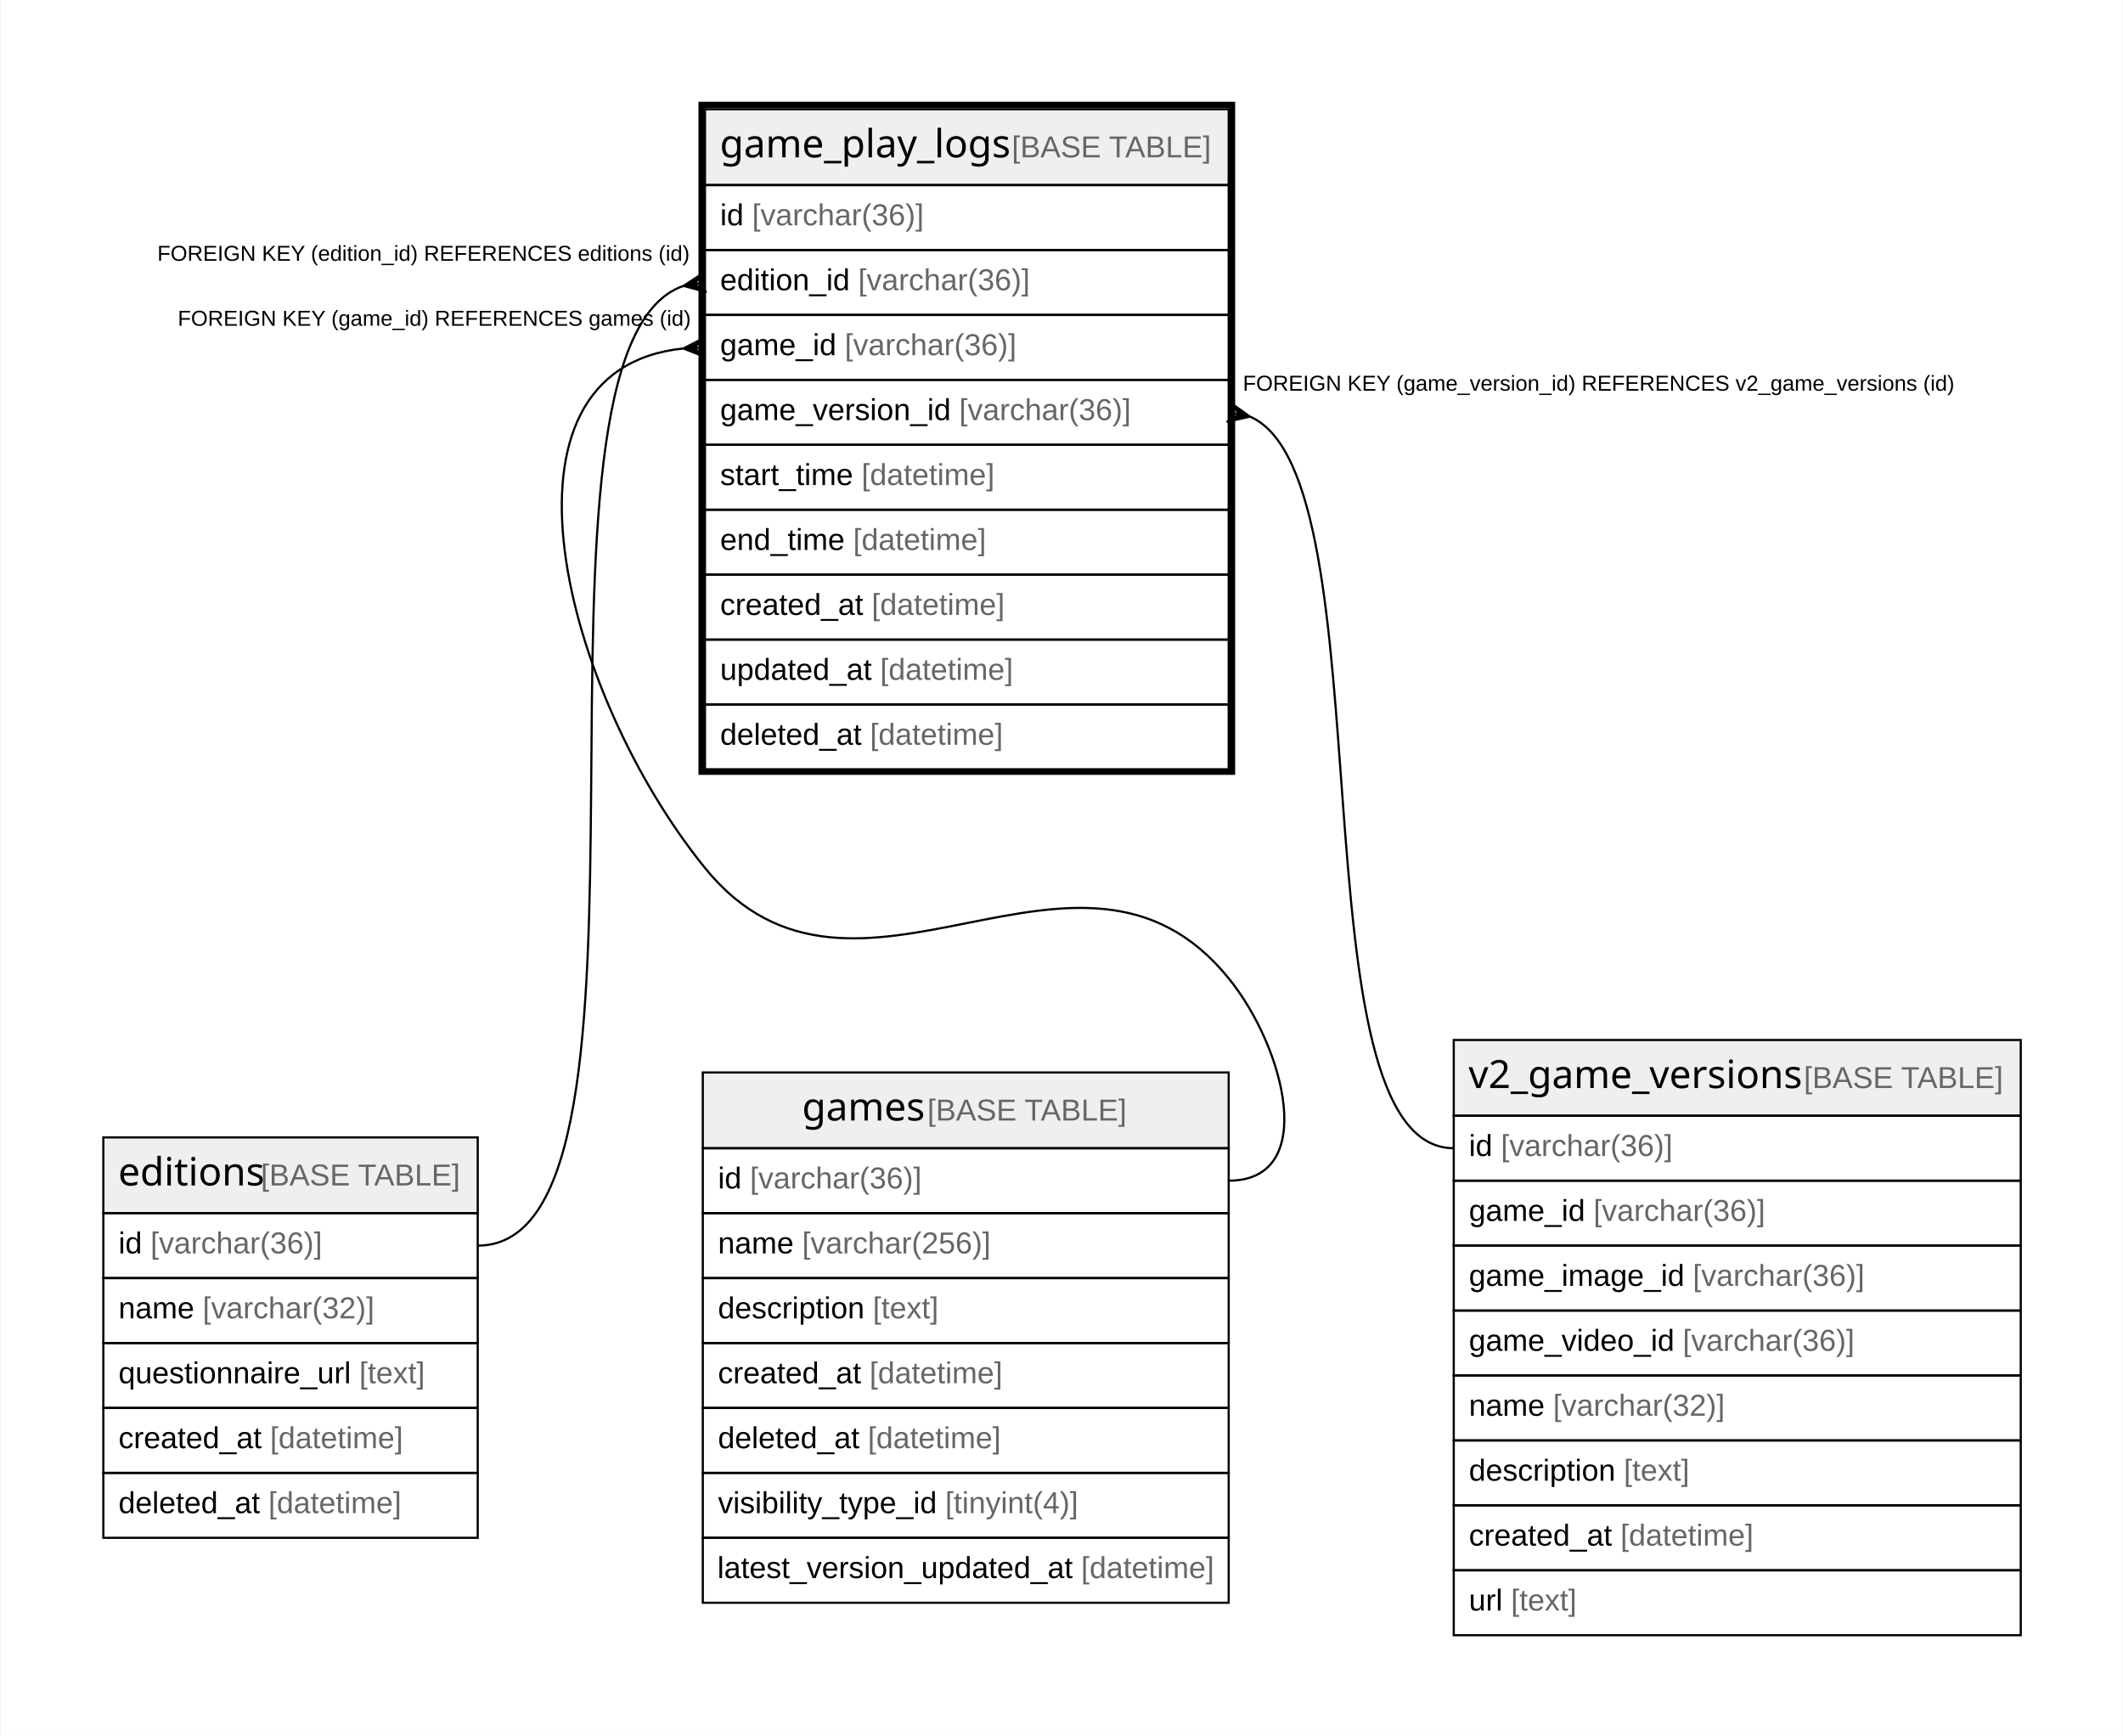
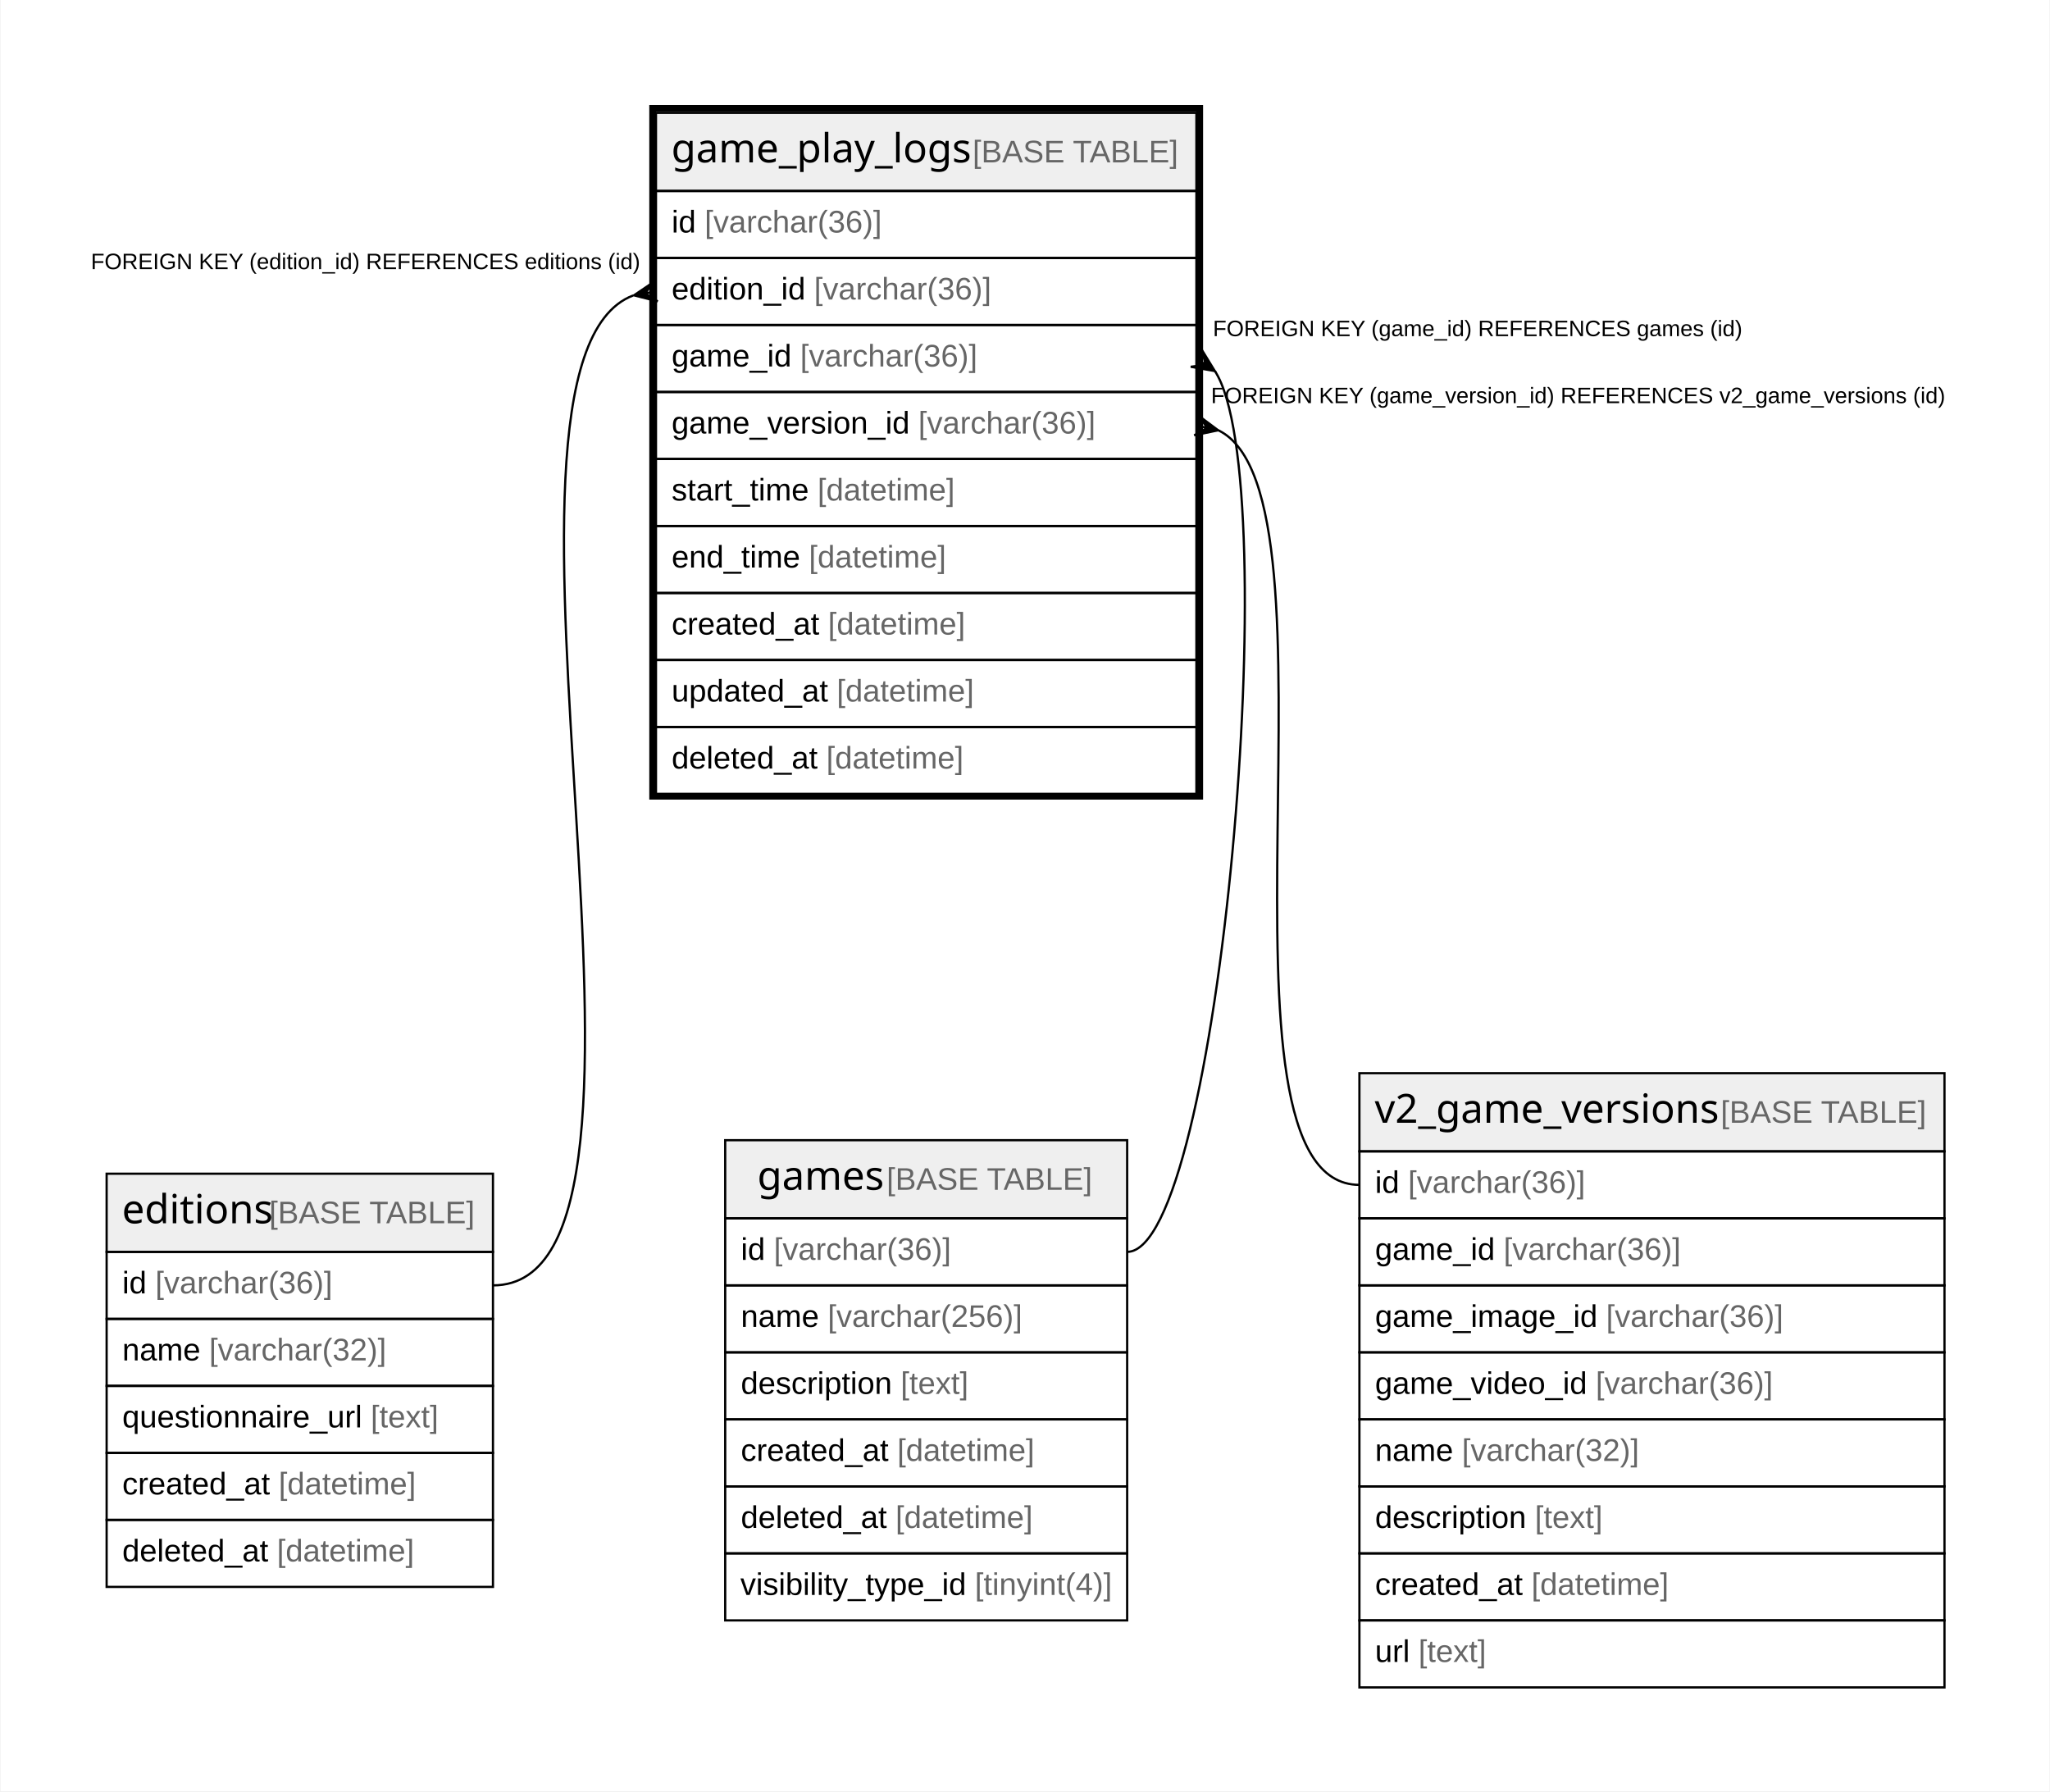
- <svg xmlns="http://www.w3.org/2000/svg" width="981pt" height="802pt" viewBox="0.00 0.00 980.50 802.00">
+ <svg xmlns="http://www.w3.org/2000/svg" width="918pt" height="802pt" viewBox="0.00 0.00 917.50 802.00">
  <g id="graph0" class="graph" transform="scale(1 1) rotate(0) translate(4 798)">
-     <polygon fill="#ffffff" stroke="transparent" points="-4,4 -4,-798 976.5,-798 976.5,4 -4,4" />
+     <polygon fill="#ffffff" stroke="transparent" points="-4,4 -4,-798 913.5,-798 913.5,4 -4,4" />
    <g id="node1" class="node">
-       <polygon fill="#efefef" stroke="transparent" points="321.5,-712.5 321.5,-747.5 563.5,-747.5 563.5,-712.5 321.5,-712.5" />
-       <polygon fill="none" stroke="#000000" points="321.5,-712.5 321.5,-747.5 563.5,-747.5 563.5,-712.5 321.5,-712.5" />
-       <text text-anchor="start" x="328.355" y="-725.3" font-family="Arial Bold" font-size="18.00" fill="#000000">game_play_logs</text>
-       <text text-anchor="start" x="459.391" y="-725.3" font-family="Arial" font-size="14.00" fill="#000000"> </text>
-       <text text-anchor="start" x="463.282" y="-725.3" font-family="Arial" font-size="14.00" fill="#666666">[BASE TABLE]</text>
-       <polygon fill="none" stroke="#000000" points="321.5,-682.5 321.5,-712.5 563.5,-712.5 563.5,-682.5 321.5,-682.5" />
-       <text text-anchor="start" x="328.5" y="-693.9" font-family="Arial" font-size="14.00" fill="#000000">id </text>
-       <text text-anchor="start" x="343.28" y="-693.9" font-family="Arial" font-size="14.00" fill="#666666">[varchar(36)]</text>
-       <polygon fill="none" stroke="#000000" points="321.5,-652.5 321.5,-682.5 563.5,-682.5 563.5,-652.5 321.5,-652.5" />
-       <text text-anchor="start" x="328.5" y="-663.9" font-family="Arial" font-size="14.00" fill="#000000">edition_id </text>
-       <text text-anchor="start" x="392.297" y="-663.9" font-family="Arial" font-size="14.00" fill="#666666">[varchar(36)]</text>
-       <polygon fill="none" stroke="#000000" points="321.5,-622.5 321.5,-652.5 563.5,-652.5 563.5,-622.5 321.5,-622.5" />
-       <text text-anchor="start" x="328.5" y="-633.9" font-family="Arial" font-size="14.00" fill="#000000">game_id </text>
-       <text text-anchor="start" x="386.071" y="-633.9" font-family="Arial" font-size="14.00" fill="#666666">[varchar(36)]</text>
-       <polygon fill="none" stroke="#000000" points="321.5,-592.5 321.5,-622.5 563.5,-622.5 563.5,-592.5 321.5,-592.5" />
-       <text text-anchor="start" x="328.5" y="-603.9" font-family="Arial" font-size="14.00" fill="#000000">game_version_id </text>
-       <text text-anchor="start" x="438.968" y="-603.9" font-family="Arial" font-size="14.00" fill="#666666">[varchar(36)]</text>
-       <polygon fill="none" stroke="#000000" points="321.5,-562.5 321.5,-592.5 563.5,-592.5 563.5,-562.5 321.5,-562.5" />
-       <text text-anchor="start" x="328.5" y="-573.9" font-family="Arial" font-size="14.00" fill="#000000">start_time </text>
-       <text text-anchor="start" x="393.838" y="-573.9" font-family="Arial" font-size="14.00" fill="#666666">[datetime]</text>
-       <polygon fill="none" stroke="#000000" points="321.5,-532.5 321.5,-562.5 563.5,-562.5 563.5,-532.5 321.5,-532.5" />
-       <text text-anchor="start" x="328.5" y="-543.9" font-family="Arial" font-size="14.00" fill="#000000">end_time </text>
-       <text text-anchor="start" x="389.961" y="-543.9" font-family="Arial" font-size="14.00" fill="#666666">[datetime]</text>
-       <polygon fill="none" stroke="#000000" points="321.5,-502.5 321.5,-532.5 563.5,-532.5 563.5,-502.5 321.5,-502.5" />
-       <text text-anchor="start" x="328.5" y="-513.9" font-family="Arial" font-size="14.00" fill="#000000">created_at </text>
-       <text text-anchor="start" x="398.528" y="-513.9" font-family="Arial" font-size="14.00" fill="#666666">[datetime]</text>
-       <polygon fill="none" stroke="#000000" points="321.5,-472.5 321.5,-502.5 563.5,-502.5 563.5,-472.5 321.5,-472.5" />
-       <text text-anchor="start" x="328.5" y="-483.9" font-family="Arial" font-size="14.00" fill="#000000">updated_at </text>
-       <text text-anchor="start" x="402.433" y="-483.9" font-family="Arial" font-size="14.00" fill="#666666">[datetime]</text>
-       <polygon fill="none" stroke="#000000" points="321.5,-442.5 321.5,-472.5 563.5,-472.5 563.5,-442.5 321.5,-442.5" />
-       <text text-anchor="start" x="328.5" y="-453.9" font-family="Arial" font-size="14.00" fill="#000000">deleted_at </text>
-       <text text-anchor="start" x="397.757" y="-453.9" font-family="Arial" font-size="14.00" fill="#666666">[datetime]</text>
-       <polygon fill="none" stroke="#000000" stroke-width="3" points="320,-441.5 320,-749.5 565,-749.5 565,-441.5 320,-441.5" />
+       <polygon fill="#efefef" stroke="transparent" points="289.5,-712.5 289.5,-747.5 531.5,-747.5 531.5,-712.5 289.5,-712.5" />
+       <polygon fill="none" stroke="#000000" points="289.5,-712.5 289.5,-747.5 531.5,-747.5 531.5,-712.5 289.5,-712.5" />
+       <text text-anchor="start" x="296.355" y="-725.3" font-family="Arial Bold" font-size="18.00" fill="#000000">game_play_logs</text>
+       <text text-anchor="start" x="427.391" y="-725.3" font-family="Arial" font-size="14.00" fill="#000000"> </text>
+       <text text-anchor="start" x="431.282" y="-725.3" font-family="Arial" font-size="14.00" fill="#666666">[BASE TABLE]</text>
+       <polygon fill="none" stroke="#000000" points="289.5,-682.5 289.5,-712.5 531.5,-712.5 531.5,-682.5 289.5,-682.5" />
+       <text text-anchor="start" x="296.5" y="-693.9" font-family="Arial" font-size="14.00" fill="#000000">id </text>
+       <text text-anchor="start" x="311.28" y="-693.9" font-family="Arial" font-size="14.00" fill="#666666">[varchar(36)]</text>
+       <polygon fill="none" stroke="#000000" points="289.5,-652.5 289.5,-682.5 531.5,-682.5 531.5,-652.5 289.5,-652.5" />
+       <text text-anchor="start" x="296.5" y="-663.9" font-family="Arial" font-size="14.00" fill="#000000">edition_id </text>
+       <text text-anchor="start" x="360.297" y="-663.9" font-family="Arial" font-size="14.00" fill="#666666">[varchar(36)]</text>
+       <polygon fill="none" stroke="#000000" points="289.5,-622.5 289.5,-652.5 531.5,-652.5 531.5,-622.5 289.5,-622.5" />
+       <text text-anchor="start" x="296.5" y="-633.9" font-family="Arial" font-size="14.00" fill="#000000">game_id </text>
+       <text text-anchor="start" x="354.071" y="-633.9" font-family="Arial" font-size="14.00" fill="#666666">[varchar(36)]</text>
+       <polygon fill="none" stroke="#000000" points="289.5,-592.5 289.5,-622.5 531.5,-622.5 531.5,-592.5 289.5,-592.5" />
+       <text text-anchor="start" x="296.5" y="-603.9" font-family="Arial" font-size="14.00" fill="#000000">game_version_id </text>
+       <text text-anchor="start" x="406.968" y="-603.9" font-family="Arial" font-size="14.00" fill="#666666">[varchar(36)]</text>
+       <polygon fill="none" stroke="#000000" points="289.5,-562.5 289.5,-592.5 531.5,-592.5 531.5,-562.5 289.5,-562.5" />
+       <text text-anchor="start" x="296.5" y="-573.9" font-family="Arial" font-size="14.00" fill="#000000">start_time </text>
+       <text text-anchor="start" x="361.838" y="-573.9" font-family="Arial" font-size="14.00" fill="#666666">[datetime]</text>
+       <polygon fill="none" stroke="#000000" points="289.5,-532.5 289.5,-562.5 531.5,-562.5 531.5,-532.5 289.5,-532.5" />
+       <text text-anchor="start" x="296.5" y="-543.9" font-family="Arial" font-size="14.00" fill="#000000">end_time </text>
+       <text text-anchor="start" x="357.961" y="-543.9" font-family="Arial" font-size="14.00" fill="#666666">[datetime]</text>
+       <polygon fill="none" stroke="#000000" points="289.5,-502.5 289.5,-532.5 531.5,-532.5 531.5,-502.5 289.5,-502.5" />
+       <text text-anchor="start" x="296.5" y="-513.9" font-family="Arial" font-size="14.00" fill="#000000">created_at </text>
+       <text text-anchor="start" x="366.528" y="-513.9" font-family="Arial" font-size="14.00" fill="#666666">[datetime]</text>
+       <polygon fill="none" stroke="#000000" points="289.5,-472.5 289.5,-502.5 531.5,-502.5 531.5,-472.5 289.5,-472.5" />
+       <text text-anchor="start" x="296.5" y="-483.9" font-family="Arial" font-size="14.00" fill="#000000">updated_at </text>
+       <text text-anchor="start" x="370.433" y="-483.9" font-family="Arial" font-size="14.00" fill="#666666">[datetime]</text>
+       <polygon fill="none" stroke="#000000" points="289.5,-442.5 289.5,-472.5 531.5,-472.5 531.5,-442.5 289.5,-442.5" />
+       <text text-anchor="start" x="296.5" y="-453.9" font-family="Arial" font-size="14.00" fill="#000000">deleted_at </text>
+       <text text-anchor="start" x="365.757" y="-453.9" font-family="Arial" font-size="14.00" fill="#666666">[datetime]</text>
+       <polygon fill="none" stroke="#000000" stroke-width="3" points="288,-441.5 288,-749.5 533,-749.5 533,-441.5 288,-441.5" />
    </g>
    <g id="node2" class="node">
      <polygon fill="#efefef" stroke="transparent" points="43.5,-237.5 43.5,-272.5 216.5,-272.5 216.5,-237.5 43.5,-237.5" />
      <polygon fill="none" stroke="#000000" points="43.5,-237.5 43.5,-272.5 216.5,-272.5 216.5,-237.5 43.5,-237.5" />
      <text text-anchor="start" x="50.365" y="-250.3" font-family="Arial Bold" font-size="18.00" fill="#000000">editions</text>
      <text text-anchor="start" x="112.381" y="-250.3" font-family="Arial" font-size="14.00" fill="#000000"> </text>
      <text text-anchor="start" x="116.271" y="-250.3" font-family="Arial" font-size="14.00" fill="#666666">[BASE TABLE]</text>
      <polygon fill="none" stroke="#000000" points="43.5,-207.5 43.5,-237.5 216.5,-237.5 216.5,-207.5 43.5,-207.5" />
      <text text-anchor="start" x="50.5" y="-218.9" font-family="Arial" font-size="14.00" fill="#000000">id </text>
      <text text-anchor="start" x="65.28" y="-218.9" font-family="Arial" font-size="14.00" fill="#666666">[varchar(36)]</text>
      <polygon fill="none" stroke="#000000" points="43.5,-177.5 43.5,-207.5 216.5,-207.5 216.5,-177.5 43.5,-177.5" />
      <text text-anchor="start" x="50.5" y="-188.9" font-family="Arial" font-size="14.00" fill="#000000">name </text>
      <text text-anchor="start" x="89.399" y="-188.9" font-family="Arial" font-size="14.00" fill="#666666">[varchar(32)]</text>
      <polygon fill="none" stroke="#000000" points="43.5,-147.5 43.5,-177.5 216.5,-177.5 216.5,-147.5 43.5,-147.5" />
      <text text-anchor="start" x="50.5" y="-158.9" font-family="Arial" font-size="14.00" fill="#000000">questionnaire_url </text>
      <text text-anchor="start" x="161.748" y="-158.9" font-family="Arial" font-size="14.00" fill="#666666">[text]</text>
      <polygon fill="none" stroke="#000000" points="43.5,-117.5 43.5,-147.5 216.5,-147.5 216.5,-117.5 43.5,-117.5" />
      <text text-anchor="start" x="50.5" y="-128.9" font-family="Arial" font-size="14.00" fill="#000000">created_at </text>
      <text text-anchor="start" x="120.528" y="-128.9" font-family="Arial" font-size="14.00" fill="#666666">[datetime]</text>
      <polygon fill="none" stroke="#000000" points="43.5,-87.5 43.5,-117.5 216.5,-117.5 216.5,-87.5 43.5,-87.5" />
      <text text-anchor="start" x="50.5" y="-98.9" font-family="Arial" font-size="14.00" fill="#000000">deleted_at </text>
      <text text-anchor="start" x="119.757" y="-98.9" font-family="Arial" font-size="14.00" fill="#666666">[datetime]</text>
    </g>
    <g id="edge1" class="edge">
-       <path fill="none" stroke="#000000" d="M311.507,-665.889C226.554,-636.761 314.532,-222.5 216.5,-222.5" />
-       <polygon fill="#000000" stroke="#000000" points="311.627,-665.908 320.784,-671.943 316.564,-666.704 321.5,-667.5 321.5,-667.5 321.5,-667.5 316.564,-666.704 322.216,-663.057 311.627,-665.908 311.627,-665.908" />
-       <text text-anchor="start" x="68.439" y="-677.5" font-family="Arial" font-size="10.00" fill="#000000">FOREIGN KEY (edition_id) REFERENCES editions (id)</text>
+       <path fill="none" stroke="#000000" d="M279.261,-665.707C198.433,-635.086 312.992,-222.5 216.5,-222.5" />
+       <polygon fill="#000000" stroke="#000000" points="279.65,-665.775 288.724,-671.933 284.575,-666.638 289.5,-667.5 289.5,-667.5 289.5,-667.5 284.575,-666.638 290.276,-663.067 279.65,-665.775 279.65,-665.775" />
+       <text text-anchor="start" x="36.439" y="-677.5" font-family="Arial" font-size="10.00" fill="#000000">FOREIGN KEY (edition_id) REFERENCES editions (id)</text>
    </g>
    <g id="node3" class="node">
-       <polygon fill="#efefef" stroke="transparent" points="320.5,-267.5 320.5,-302.5 563.5,-302.5 563.5,-267.5 320.5,-267.5" />
-       <polygon fill="none" stroke="#000000" points="320.5,-267.5 320.5,-302.5 563.5,-302.5 563.5,-267.5 320.5,-267.5" />
-       <text text-anchor="start" x="366.368" y="-280.3" font-family="Arial Bold" font-size="18.00" fill="#000000">games</text>
-       <text text-anchor="start" x="420.378" y="-280.3" font-family="Arial" font-size="14.00" fill="#000000"> </text>
-       <text text-anchor="start" x="424.269" y="-280.3" font-family="Arial" font-size="14.00" fill="#666666">[BASE TABLE]</text>
-       <polygon fill="none" stroke="#000000" points="320.5,-237.5 320.5,-267.5 563.5,-267.5 563.5,-237.5 320.5,-237.5" />
-       <text text-anchor="start" x="327.5" y="-248.9" font-family="Arial" font-size="14.00" fill="#000000">id </text>
-       <text text-anchor="start" x="342.28" y="-248.9" font-family="Arial" font-size="14.00" fill="#666666">[varchar(36)]</text>
-       <polygon fill="none" stroke="#000000" points="320.5,-207.5 320.5,-237.5 563.5,-237.5 563.5,-207.5 320.5,-207.5" />
-       <text text-anchor="start" x="327.5" y="-218.9" font-family="Arial" font-size="14.00" fill="#000000">name </text>
-       <text text-anchor="start" x="366.399" y="-218.9" font-family="Arial" font-size="14.00" fill="#666666">[varchar(256)]</text>
-       <polygon fill="none" stroke="#000000" points="320.5,-177.5 320.5,-207.5 563.5,-207.5 563.5,-177.5 320.5,-177.5" />
-       <text text-anchor="start" x="327.5" y="-188.9" font-family="Arial" font-size="14.00" fill="#000000">description </text>
-       <text text-anchor="start" x="399.068" y="-188.9" font-family="Arial" font-size="14.00" fill="#666666">[text]</text>
-       <polygon fill="none" stroke="#000000" points="320.5,-147.5 320.5,-177.5 563.5,-177.5 563.5,-147.5 320.5,-147.5" />
-       <text text-anchor="start" x="327.5" y="-158.9" font-family="Arial" font-size="14.00" fill="#000000">created_at </text>
-       <text text-anchor="start" x="397.528" y="-158.9" font-family="Arial" font-size="14.00" fill="#666666">[datetime]</text>
-       <polygon fill="none" stroke="#000000" points="320.5,-117.5 320.5,-147.5 563.5,-147.5 563.5,-117.5 320.5,-117.5" />
-       <text text-anchor="start" x="327.5" y="-128.9" font-family="Arial" font-size="14.00" fill="#000000">deleted_at </text>
-       <text text-anchor="start" x="396.757" y="-128.9" font-family="Arial" font-size="14.00" fill="#666666">[datetime]</text>
-       <polygon fill="none" stroke="#000000" points="320.5,-87.5 320.5,-117.5 563.5,-117.5 563.5,-87.5 320.5,-87.5" />
-       <text text-anchor="start" x="327.5" y="-98.9" font-family="Arial" font-size="14.00" fill="#000000">visibility_type_id </text>
-       <text text-anchor="start" x="432.507" y="-98.9" font-family="Arial" font-size="14.00" fill="#666666">[tinyint(4)]</text>
-       <polygon fill="none" stroke="#000000" points="320.5,-57.5 320.5,-87.5 563.5,-87.5 563.5,-57.5 320.5,-57.5" />
-       <text text-anchor="start" x="327.237" y="-68.9" font-family="Arial" font-size="14.00" fill="#000000">latest_version_updated_at </text>
-       <text text-anchor="start" x="495.303" y="-68.9" font-family="Arial" font-size="14.00" fill="#666666">[datetime]</text>
+       <polygon fill="#efefef" stroke="transparent" points="320.5,-252.5 320.5,-287.5 500.5,-287.5 500.5,-252.5 320.5,-252.5" />
+       <polygon fill="none" stroke="#000000" points="320.5,-252.5 320.5,-287.5 500.5,-287.5 500.5,-252.5 320.5,-252.5" />
+       <text text-anchor="start" x="334.868" y="-265.3" font-family="Arial Bold" font-size="18.00" fill="#000000">games</text>
+       <text text-anchor="start" x="388.878" y="-265.3" font-family="Arial" font-size="14.00" fill="#000000"> </text>
+       <text text-anchor="start" x="392.769" y="-265.3" font-family="Arial" font-size="14.00" fill="#666666">[BASE TABLE]</text>
+       <polygon fill="none" stroke="#000000" points="320.5,-222.5 320.5,-252.5 500.5,-252.5 500.5,-222.5 320.5,-222.5" />
+       <text text-anchor="start" x="327.5" y="-233.9" font-family="Arial" font-size="14.00" fill="#000000">id </text>
+       <text text-anchor="start" x="342.28" y="-233.9" font-family="Arial" font-size="14.00" fill="#666666">[varchar(36)]</text>
+       <polygon fill="none" stroke="#000000" points="320.5,-192.5 320.5,-222.5 500.5,-222.5 500.5,-192.5 320.5,-192.5" />
+       <text text-anchor="start" x="327.5" y="-203.9" font-family="Arial" font-size="14.00" fill="#000000">name </text>
+       <text text-anchor="start" x="366.399" y="-203.9" font-family="Arial" font-size="14.00" fill="#666666">[varchar(256)]</text>
+       <polygon fill="none" stroke="#000000" points="320.5,-162.5 320.5,-192.5 500.5,-192.5 500.5,-162.5 320.5,-162.5" />
+       <text text-anchor="start" x="327.5" y="-173.9" font-family="Arial" font-size="14.00" fill="#000000">description </text>
+       <text text-anchor="start" x="399.068" y="-173.9" font-family="Arial" font-size="14.00" fill="#666666">[text]</text>
+       <polygon fill="none" stroke="#000000" points="320.5,-132.5 320.5,-162.5 500.5,-162.5 500.5,-132.5 320.5,-132.5" />
+       <text text-anchor="start" x="327.5" y="-143.9" font-family="Arial" font-size="14.00" fill="#000000">created_at </text>
+       <text text-anchor="start" x="397.528" y="-143.9" font-family="Arial" font-size="14.00" fill="#666666">[datetime]</text>
+       <polygon fill="none" stroke="#000000" points="320.5,-102.5 320.5,-132.5 500.5,-132.5 500.5,-102.5 320.5,-102.5" />
+       <text text-anchor="start" x="327.5" y="-113.9" font-family="Arial" font-size="14.00" fill="#000000">deleted_at </text>
+       <text text-anchor="start" x="396.757" y="-113.9" font-family="Arial" font-size="14.00" fill="#666666">[datetime]</text>
+       <polygon fill="none" stroke="#000000" points="320.5,-72.5 320.5,-102.5 500.5,-102.5 500.5,-72.5 320.5,-72.5" />
+       <text text-anchor="start" x="327.274" y="-83.9" font-family="Arial" font-size="14.00" fill="#000000">visibility_type_id </text>
+       <text text-anchor="start" x="432.281" y="-83.9" font-family="Arial" font-size="14.00" fill="#666666">[tinyint(4)]</text>
    </g>
    <g id="edge2" class="edge">
-       <path fill="none" stroke="#000000" d="M311.333,-636.988C217.268,-627.124 256.397,-477.254 321.5,-397 390.748,-311.638 494.252,-431.362 563.5,-346 589.68,-313.728 605.056,-252.5 563.5,-252.5" />
-       <polygon fill="#000000" stroke="#000000" points="311.513,-636.997 321.274,-641.994 316.506,-637.248 321.5,-637.5 321.5,-637.5 321.5,-637.5 316.506,-637.248 321.726,-633.006 311.513,-636.997 311.513,-636.997" />
-       <text text-anchor="start" x="77.886" y="-647.5" font-family="Arial" font-size="10.00" fill="#000000">FOREIGN KEY (game_id) REFERENCES games (id)</text>
+       <path fill="none" stroke="#000000" d="M539.804,-631.846C571.651,-583.227 541.943,-237.5 500.5,-237.5" />
+       <polygon fill="#000000" stroke="#000000" points="539.766,-631.871 528.967,-633.78 535.633,-634.686 531.5,-637.5 531.5,-637.5 531.5,-637.5 535.633,-634.686 534.033,-641.22 539.766,-631.871 539.766,-631.871" />
+       <text text-anchor="start" x="538.886" y="-647.5" font-family="Arial" font-size="10.00" fill="#000000">FOREIGN KEY (game_id) REFERENCES games (id)</text>
    </g>
    <g id="node4" class="node">
-       <polygon fill="#efefef" stroke="transparent" points="667.5,-282.5 667.5,-317.5 929.5,-317.5 929.5,-282.5 667.5,-282.5" />
-       <polygon fill="none" stroke="#000000" points="667.5,-282.5 667.5,-317.5 929.5,-317.5 929.5,-282.5 667.5,-282.5" />
-       <text text-anchor="start" x="674.356" y="-295.3" font-family="Arial Bold" font-size="18.00" fill="#000000">v2_game_versions</text>
-       <text text-anchor="start" x="825.39" y="-295.3" font-family="Arial" font-size="14.00" fill="#000000"> </text>
-       <text text-anchor="start" x="829.281" y="-295.3" font-family="Arial" font-size="14.00" fill="#666666">[BASE TABLE]</text>
-       <polygon fill="none" stroke="#000000" points="667.5,-252.5 667.5,-282.5 929.5,-282.5 929.5,-252.5 667.5,-252.5" />
-       <text text-anchor="start" x="674.5" y="-263.9" font-family="Arial" font-size="14.00" fill="#000000">id </text>
-       <text text-anchor="start" x="689.28" y="-263.9" font-family="Arial" font-size="14.00" fill="#666666">[varchar(36)]</text>
-       <polygon fill="none" stroke="#000000" points="667.5,-222.5 667.5,-252.5 929.5,-252.5 929.5,-222.5 667.5,-222.5" />
-       <text text-anchor="start" x="674.5" y="-233.9" font-family="Arial" font-size="14.00" fill="#000000">game_id </text>
-       <text text-anchor="start" x="732.071" y="-233.9" font-family="Arial" font-size="14.00" fill="#666666">[varchar(36)]</text>
-       <polygon fill="none" stroke="#000000" points="667.5,-192.5 667.5,-222.5 929.5,-222.5 929.5,-192.5 667.5,-192.5" />
-       <text text-anchor="start" x="674.5" y="-203.9" font-family="Arial" font-size="14.00" fill="#000000">game_image_id </text>
-       <text text-anchor="start" x="777.968" y="-203.9" font-family="Arial" font-size="14.00" fill="#666666">[varchar(36)]</text>
-       <polygon fill="none" stroke="#000000" points="667.5,-162.5 667.5,-192.5 929.5,-192.5 929.5,-162.5 667.5,-162.5" />
-       <text text-anchor="start" x="674.5" y="-173.9" font-family="Arial" font-size="14.00" fill="#000000">game_video_id </text>
-       <text text-anchor="start" x="773.308" y="-173.9" font-family="Arial" font-size="14.00" fill="#666666">[varchar(36)]</text>
-       <polygon fill="none" stroke="#000000" points="667.5,-132.5 667.5,-162.5 929.5,-162.5 929.5,-132.5 667.5,-132.5" />
-       <text text-anchor="start" x="674.5" y="-143.9" font-family="Arial" font-size="14.00" fill="#000000">name </text>
-       <text text-anchor="start" x="713.399" y="-143.9" font-family="Arial" font-size="14.00" fill="#666666">[varchar(32)]</text>
-       <polygon fill="none" stroke="#000000" points="667.5,-102.5 667.5,-132.5 929.5,-132.5 929.5,-102.5 667.5,-102.5" />
-       <text text-anchor="start" x="674.5" y="-113.9" font-family="Arial" font-size="14.00" fill="#000000">description </text>
-       <text text-anchor="start" x="746.068" y="-113.9" font-family="Arial" font-size="14.00" fill="#666666">[text]</text>
-       <polygon fill="none" stroke="#000000" points="667.5,-72.5 667.5,-102.5 929.5,-102.5 929.5,-72.5 667.5,-72.5" />
-       <text text-anchor="start" x="674.5" y="-83.9" font-family="Arial" font-size="14.00" fill="#000000">created_at </text>
-       <text text-anchor="start" x="744.528" y="-83.9" font-family="Arial" font-size="14.00" fill="#666666">[datetime]</text>
-       <polygon fill="none" stroke="#000000" points="667.5,-42.5 667.5,-72.5 929.5,-72.5 929.5,-42.5 667.5,-42.5" />
-       <text text-anchor="start" x="674.5" y="-53.9" font-family="Arial" font-size="14.00" fill="#000000">url </text>
-       <text text-anchor="start" x="693.94" y="-53.9" font-family="Arial" font-size="14.00" fill="#666666">[text]</text>
+       <polygon fill="#efefef" stroke="transparent" points="604.5,-282.5 604.5,-317.5 866.5,-317.5 866.5,-282.5 604.5,-282.5" />
+       <polygon fill="none" stroke="#000000" points="604.5,-282.5 604.5,-317.5 866.5,-317.5 866.5,-282.5 604.5,-282.5" />
+       <text text-anchor="start" x="611.356" y="-295.3" font-family="Arial Bold" font-size="18.00" fill="#000000">v2_game_versions</text>
+       <text text-anchor="start" x="762.39" y="-295.3" font-family="Arial" font-size="14.00" fill="#000000"> </text>
+       <text text-anchor="start" x="766.281" y="-295.3" font-family="Arial" font-size="14.00" fill="#666666">[BASE TABLE]</text>
+       <polygon fill="none" stroke="#000000" points="604.5,-252.5 604.5,-282.5 866.5,-282.5 866.5,-252.5 604.5,-252.5" />
+       <text text-anchor="start" x="611.5" y="-263.9" font-family="Arial" font-size="14.00" fill="#000000">id </text>
+       <text text-anchor="start" x="626.28" y="-263.9" font-family="Arial" font-size="14.00" fill="#666666">[varchar(36)]</text>
+       <polygon fill="none" stroke="#000000" points="604.5,-222.5 604.5,-252.5 866.5,-252.5 866.5,-222.5 604.5,-222.5" />
+       <text text-anchor="start" x="611.5" y="-233.9" font-family="Arial" font-size="14.00" fill="#000000">game_id </text>
+       <text text-anchor="start" x="669.071" y="-233.9" font-family="Arial" font-size="14.00" fill="#666666">[varchar(36)]</text>
+       <polygon fill="none" stroke="#000000" points="604.5,-192.5 604.5,-222.5 866.5,-222.5 866.5,-192.5 604.5,-192.5" />
+       <text text-anchor="start" x="611.5" y="-203.9" font-family="Arial" font-size="14.00" fill="#000000">game_image_id </text>
+       <text text-anchor="start" x="714.968" y="-203.9" font-family="Arial" font-size="14.00" fill="#666666">[varchar(36)]</text>
+       <polygon fill="none" stroke="#000000" points="604.5,-162.5 604.5,-192.5 866.5,-192.5 866.5,-162.5 604.5,-162.5" />
+       <text text-anchor="start" x="611.5" y="-173.9" font-family="Arial" font-size="14.00" fill="#000000">game_video_id </text>
+       <text text-anchor="start" x="710.308" y="-173.9" font-family="Arial" font-size="14.00" fill="#666666">[varchar(36)]</text>
+       <polygon fill="none" stroke="#000000" points="604.5,-132.5 604.5,-162.5 866.5,-162.5 866.5,-132.5 604.5,-132.5" />
+       <text text-anchor="start" x="611.5" y="-143.9" font-family="Arial" font-size="14.00" fill="#000000">name </text>
+       <text text-anchor="start" x="650.399" y="-143.9" font-family="Arial" font-size="14.00" fill="#666666">[varchar(32)]</text>
+       <polygon fill="none" stroke="#000000" points="604.5,-102.5 604.5,-132.5 866.5,-132.5 866.5,-102.5 604.5,-102.5" />
+       <text text-anchor="start" x="611.5" y="-113.9" font-family="Arial" font-size="14.00" fill="#000000">description </text>
+       <text text-anchor="start" x="683.068" y="-113.9" font-family="Arial" font-size="14.00" fill="#666666">[text]</text>
+       <polygon fill="none" stroke="#000000" points="604.5,-72.5 604.5,-102.5 866.5,-102.5 866.5,-72.5 604.5,-72.5" />
+       <text text-anchor="start" x="611.5" y="-83.9" font-family="Arial" font-size="14.00" fill="#000000">created_at </text>
+       <text text-anchor="start" x="681.528" y="-83.9" font-family="Arial" font-size="14.00" fill="#666666">[datetime]</text>
+       <polygon fill="none" stroke="#000000" points="604.5,-42.5 604.5,-72.5 866.5,-72.5 866.5,-42.5 604.5,-42.5" />
+       <text text-anchor="start" x="611.5" y="-53.9" font-family="Arial" font-size="14.00" fill="#000000">url </text>
+       <text text-anchor="start" x="630.94" y="-53.9" font-family="Arial" font-size="14.00" fill="#666666">[text]</text>
    </g>
    <g id="edge3" class="edge">
-       <path fill="none" stroke="#000000" d="M573.367,-605.503C637.926,-577.639 592.038,-267.5 667.5,-267.5" />
-       <polygon fill="#000000" stroke="#000000" points="573.301,-605.516 562.607,-603.089 568.401,-606.508 563.5,-607.5 563.5,-607.5 563.5,-607.5 568.401,-606.508 564.393,-611.911 573.301,-605.516 573.301,-605.516" />
-       <text text-anchor="start" x="570.043" y="-617.5" font-family="Arial" font-size="10.00" fill="#000000">FOREIGN KEY (game_version_id) REFERENCES v2_game_versions (id)</text>
+       <path fill="none" stroke="#000000" d="M541.353,-605.329C601.481,-576.372 530.845,-267.5 604.5,-267.5" />
+       <polygon fill="#000000" stroke="#000000" points="541.266,-605.348 530.532,-603.105 536.383,-606.424 531.5,-607.5 531.5,-607.5 531.5,-607.5 536.383,-606.424 532.468,-611.895 541.266,-605.348 541.266,-605.348" />
+       <text text-anchor="start" x="538.043" y="-617.5" font-family="Arial" font-size="10.00" fill="#000000">FOREIGN KEY (game_version_id) REFERENCES v2_game_versions (id)</text>
    </g>
  </g>
</svg>
